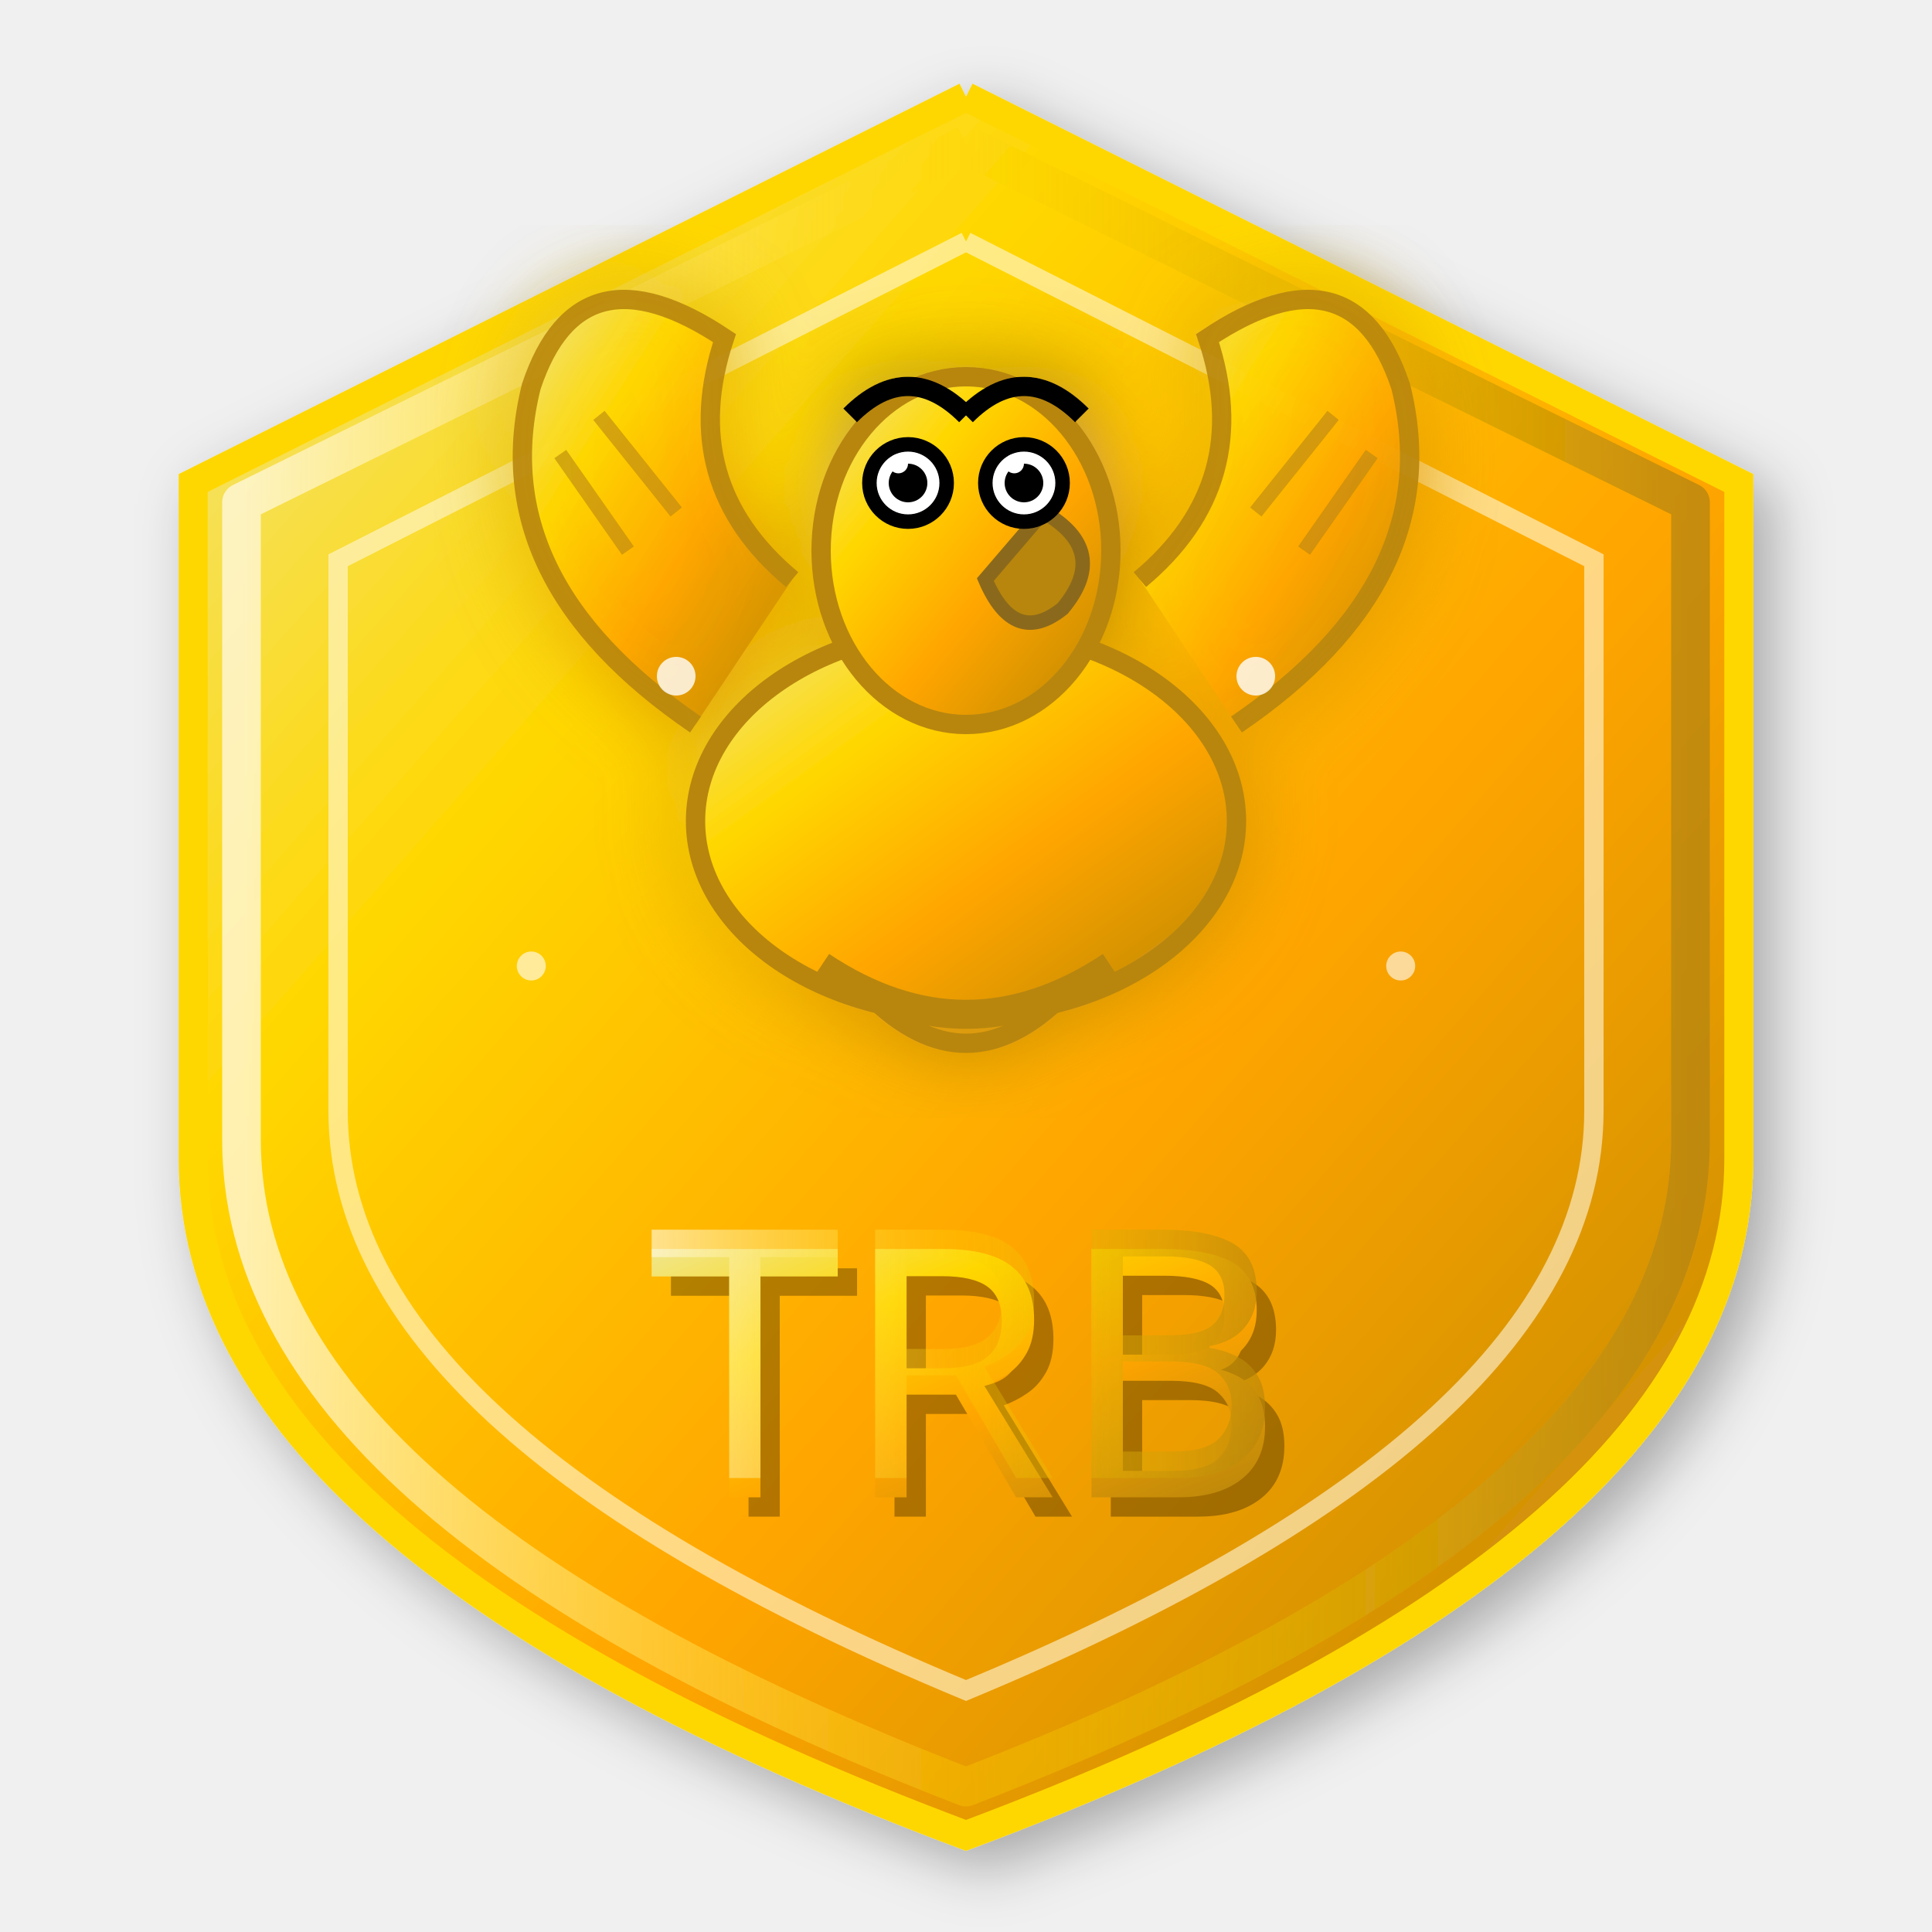
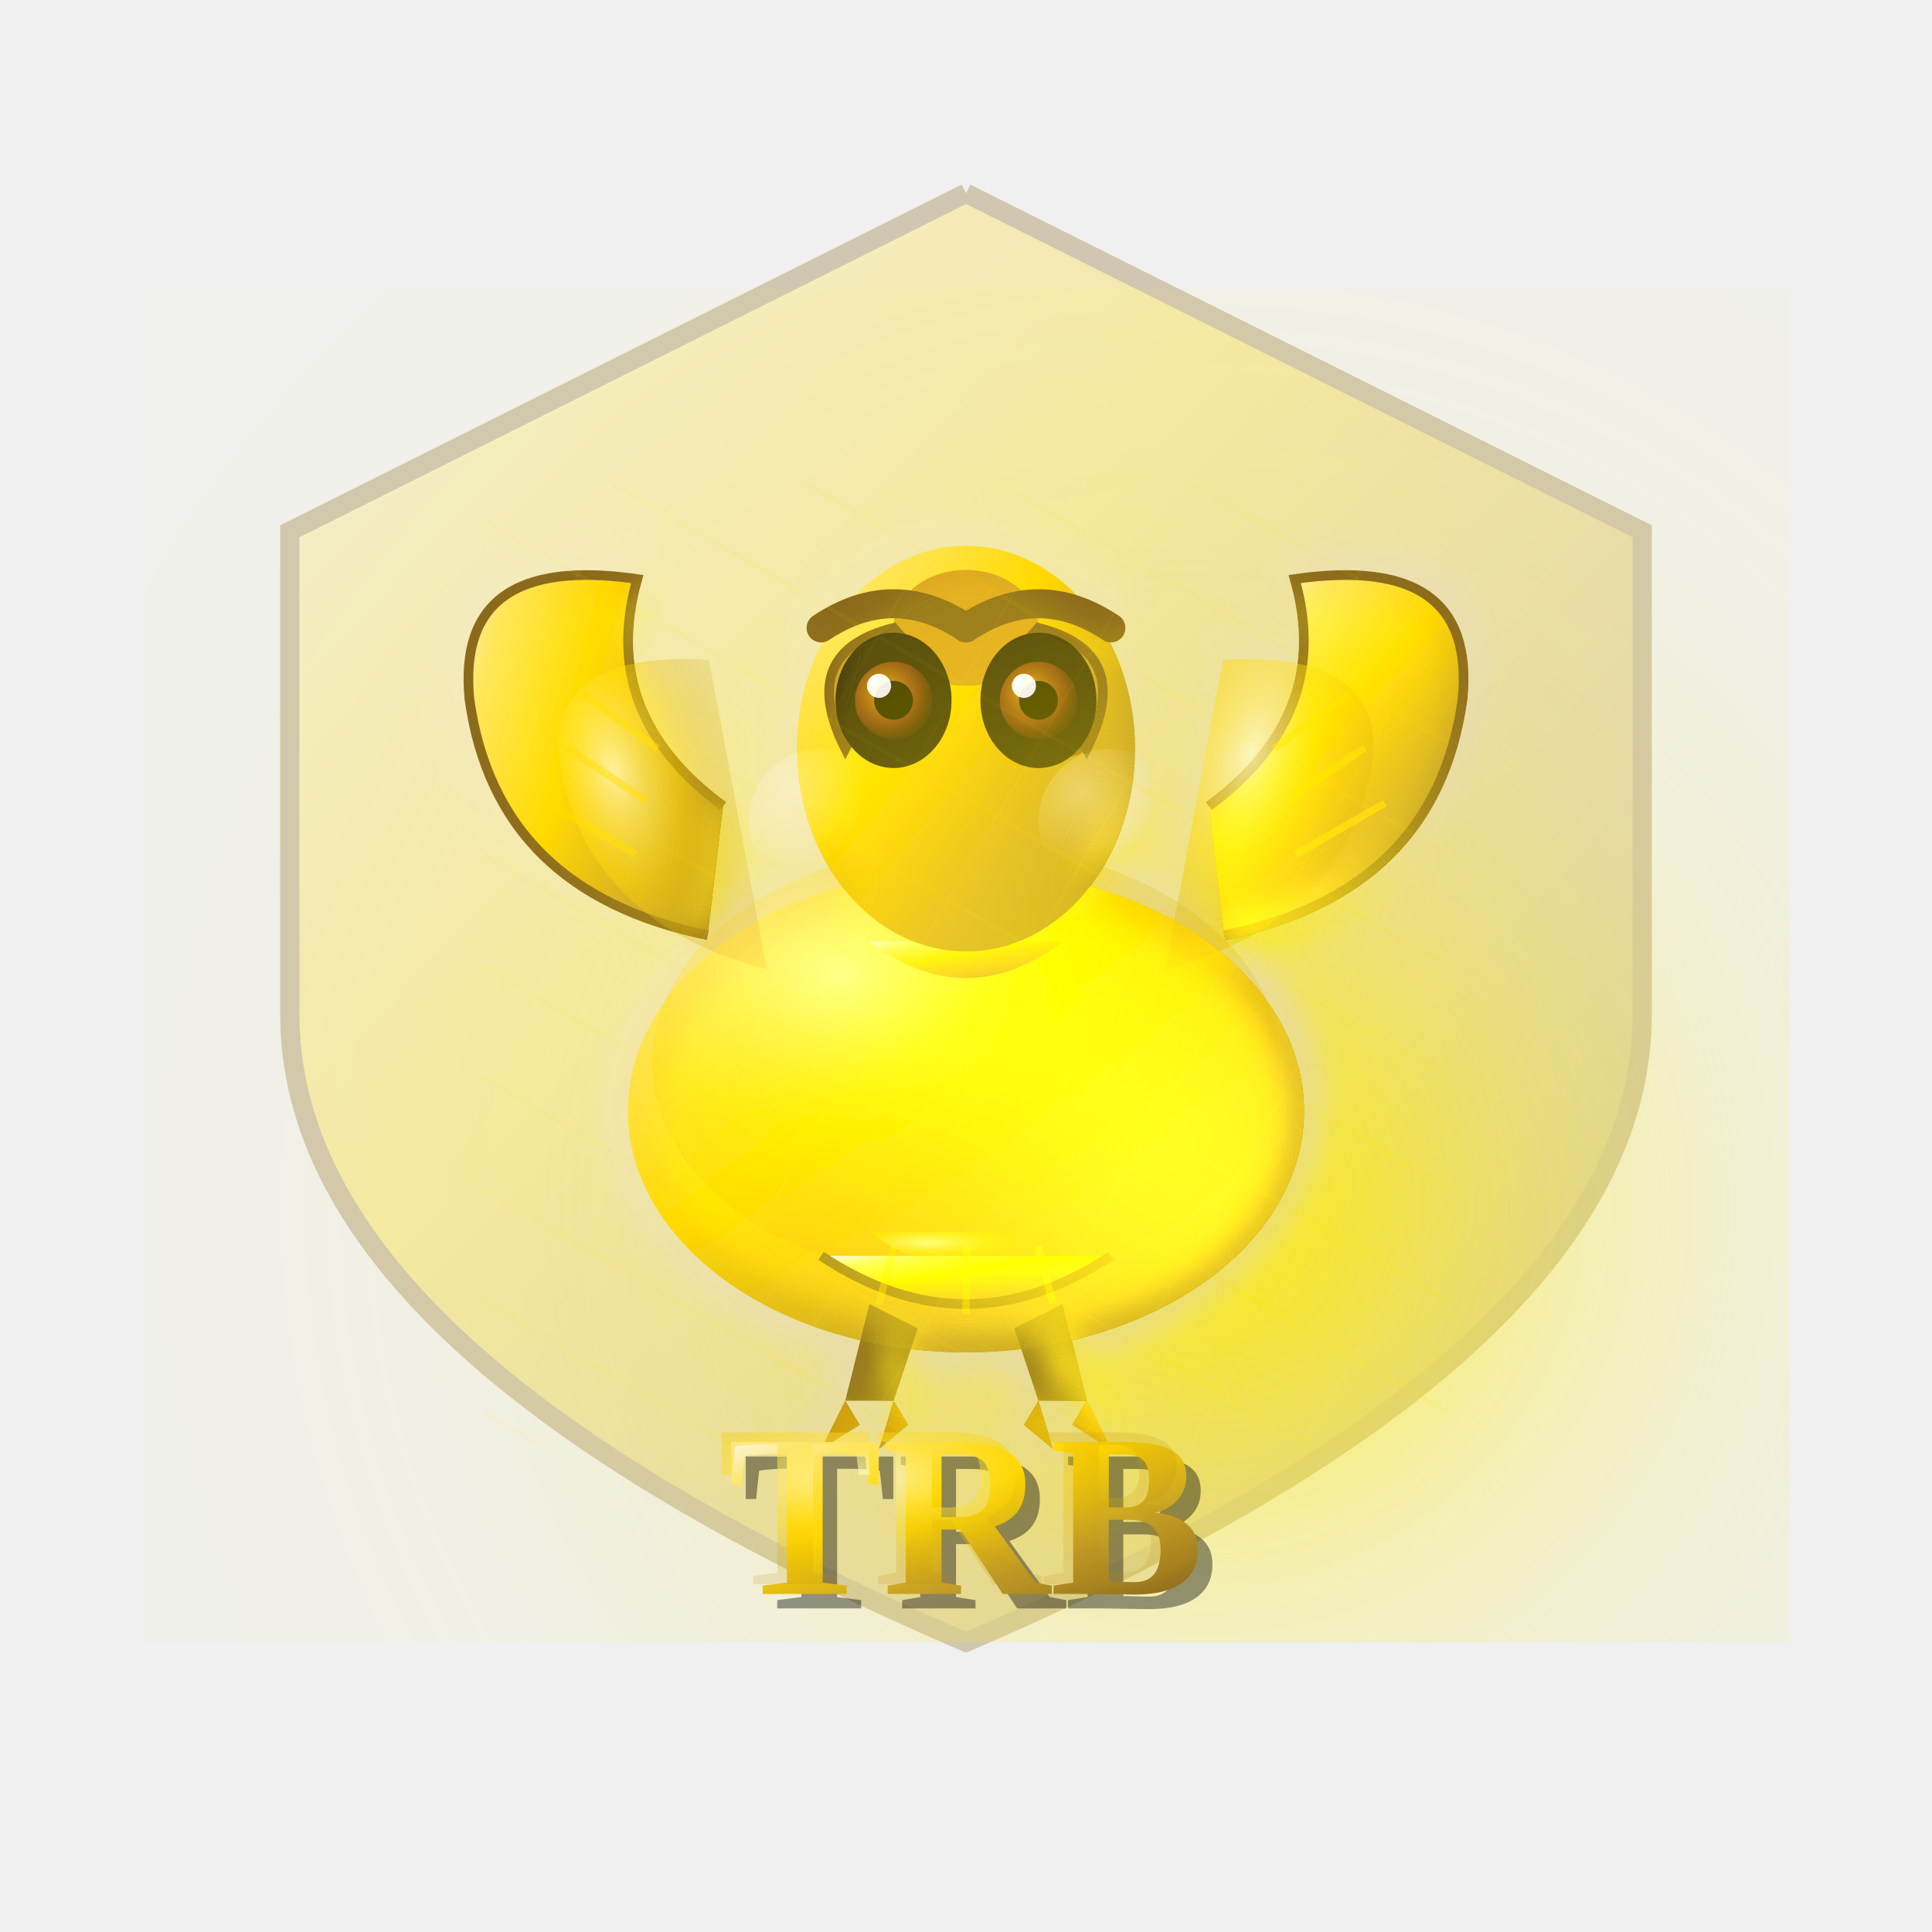
- <svg xmlns="http://www.w3.org/2000/svg" width="200" height="200" viewBox="0 0 200 200">
+ <svg xmlns="http://www.w3.org/2000/svg" width="400" height="400" viewBox="0 0 400 400">
  <defs>
-     <linearGradient id="goldPrimary" x1="0%" y1="0%" x2="100%" y2="100%">
-       <stop offset="0%" style="stop-color:#F0E68C;stop-opacity:1" />
-       <stop offset="30%" style="stop-color:#FFD700;stop-opacity:1" />
-       <stop offset="60%" style="stop-color:#FFA500;stop-opacity:1" />
-       <stop offset="100%" style="stop-color:#B8860B;stop-opacity:1" />
+     <linearGradient id="goldBase" x1="0%" y1="0%" x2="100%" y2="100%">
+       <stop offset="0%" style="stop-color:#FBF5E3;stop-opacity:1" />
+       <stop offset="15%" style="stop-color:#FFE55C;stop-opacity:1" />
+       <stop offset="40%" style="stop-color:#FFD700;stop-opacity:1" />
+       <stop offset="70%" style="stop-color:#C5A028;stop-opacity:1" />
+       <stop offset="100%" style="stop-color:#8B691B;stop-opacity:1" />
    </linearGradient>
-     <linearGradient id="goldShine" x1="0%" y1="0%" x2="100%" y2="0%">
-       <stop offset="0%" style="stop-color:#FFF8DC;stop-opacity:0.8" />
-       <stop offset="50%" style="stop-color:#FFD700;stop-opacity:0.3" />
-       <stop offset="100%" style="stop-color:#B8860B;stop-opacity:0.8" />
-     </linearGradient>
-     <filter id="3dDepth" x="-20%" y="-20%" width="140%" height="140%">
-       <feGaussianBlur in="SourceAlpha" stdDeviation="3" />
-       <feOffset dx="2" dy="2" result="shadow" />
-       <feComponentTransfer in="shadow" result="shadowAlpha">
-         <feFuncA type="linear" slope="0.3" />
-       </feComponentTransfer>
-       <feMerge>
-         <feMergeNode in="shadowAlpha" />
-         <feMergeNode in="SourceGraphic" />
-       </feMerge>
+     <radialGradient id="goldShine" cx="30%" cy="30%" r="70%">
+       <stop offset="0%" style="stop-color:#FFFCD1;stop-opacity:0.9" />
+       <stop offset="50%" style="stop-color:#FFD700;stop-opacity:0.5" />
+       <stop offset="100%" style="stop-color:#B8860B;stop-opacity:0.2" />
+     </radialGradient>
+     <radialGradient id="goldShadow" cx="70%" cy="70%" r="80%">
+       <stop offset="0%" style="stop-color:#B8860B;stop-opacity:0.3" />
+       <stop offset="100%" style="stop-color:#4A3C1A;stop-opacity:0.8" />
+     </radialGradient>
+     <radialGradient id="eyeHighlight" cx="30%" cy="30%" r="50%">
+       <stop offset="0%" stop-color="white" stop-opacity="1" />
+       <stop offset="100%" stop-color="white" stop-opacity="0" />
+     </radialGradient>
+     <radialGradient id="eyeIris" cx="40%" cy="40%" r="60%">
+       <stop offset="0%" stop-color="#DAA520" />
+       <stop offset="70%" stop-color="#8B4513" />
+       <stop offset="100%" stop-color="#4A2C0D" />
+     </radialGradient>
+     <pattern id="featherPattern" patternUnits="userSpaceOnUse" width="20" height="20" patternTransform="rotate(30)">
+       <line x1="0" y1="10" x2="20" y2="10" stroke="#FFD700" stroke-width="0.8" opacity="0.2" />
+       <line x1="10" y1="0" x2="10" y2="20" stroke="#FFE55C" stroke-width="0.5" opacity="0.15" />
+     </pattern>
+     <filter id="realisticGold" x="-20%" y="-20%" width="140%" height="140%">
+       <feGaussianBlur in="SourceAlpha" stdDeviation="4" result="blur" />
+       <feSpecularLighting in="blur" surfaceScale="6" specularConstant="0.8" specularExponent="20" lighting-color="#FFD700" result="specular">
+         <fePointLight x="50" y="50" z="100" />
+       </feSpecularLighting>
+       <feComposite in="SourceGraphic" in2="specular" operator="arithmetic" k1="0" k2="1" k3="1" k4="0" />
    </filter>
-     <filter id="goldGlow">
-       <feGaussianBlur stdDeviation="4" result="glow" />
-       <feMerge>
-         <feMergeNode in="glow" />
-         <feMergeNode in="SourceGraphic" />
-       </feMerge>
-     </filter>
-     <pattern id="metalPattern" patternUnits="userSpaceOnUse" width="10" height="10">
-       <linearGradient id="metalGrad" x1="0" y1="0" x2="10" y2="10">
-         <stop offset="0%" stop-color="#FFD700" stop-opacity="0.9" />
-         <stop offset="50%" stop-color="#FFF8DC" stop-opacity="0.5" />
-         <stop offset="100%" stop-color="#FFA500" stop-opacity="0.9" />
-       </linearGradient>
-       <rect width="10" height="10" fill="url(#metalGrad)" />
-     </pattern>
  </defs>
-   <g filter="url(#3dDepth)">
-     <path d="M100 10 L180 50 L180 120 Q180 160 100 190 Q20 160 20 120 L20 50 L100 10" fill="url(#goldPrimary)" stroke="#FFD700" stroke-width="3" />
-     <path d="M100 25 L165 58 L165 115 Q165 148 100 175 Q35 148 35 115 L35 58 L100 25" fill="none" stroke="#FFF8DC" stroke-width="2" stroke-opacity="0.6" />
-     <path d="M100 15 L175 52 L175 118 Q175 156 100 185 Q25 156 25 118 L25 52 L100 15" fill="none" stroke="url(#goldShine)" stroke-width="4" stroke-linejoin="round" />
+   <g opacity="0.3">
+     <path d="M200 40 L340 110 L340 210 Q340 280 200 340 Q60 280 60 210 L60 110 L200 40" fill="url(#goldBase)" stroke="#8B691B" stroke-width="4" />
  </g>
-   <g transform="translate(100, 95)" filter="url(#goldGlow)">
-     <ellipse cx="0" cy="-10" rx="28" ry="20" fill="url(#goldPrimary)" stroke="#B8860B" stroke-width="2" />
-     <ellipse cx="0" cy="-38" rx="15" ry="18" fill="url(#goldPrimary)" stroke="#B8860B" stroke-width="2" />
-     <path d="M8 -42 Q15 -38 10 -32 Q5 -28 2 -35 Z" fill="#B8860B" stroke="#8B691B" stroke-width="1.5" />
-     <circle cx="-6" cy="-45" r="4" fill="#FFFFFF" stroke="#000000" stroke-width="1.5" />
-     <circle cx="6" cy="-45" r="4" fill="#FFFFFF" stroke="#000000" stroke-width="1.5" />
-     <circle cx="-6" cy="-45" r="2" fill="#000000" />
-     <circle cx="6" cy="-45" r="2" fill="#000000" />
-     <circle cx="-7" cy="-47" r="1" fill="#FFFFFF" />
-     <circle cx="5" cy="-47" r="1" fill="#FFFFFF" />
-     <path d="M-12 -52 Q-6 -58 0 -52" stroke="#000000" stroke-width="2" fill="none" />
-     <path d="M12 -52 Q6 -58 0 -52" stroke="#000000" stroke-width="2" fill="none" />
-     <path d="M-28 -20 Q-50 -35 -45 -55 Q-40 -70 -25 -60 Q-30 -45 -18 -35" fill="url(#goldPrimary)" stroke="#B8860B" stroke-width="2" opacity="0.9" />
-     <path d="M28 -20 Q50 -35 45 -55 Q40 -70 25 -60 Q30 -45 18 -35" fill="url(#goldPrimary)" stroke="#B8860B" stroke-width="2" opacity="0.9" />
-     <path d="M-35 -38 L-42 -48 M-30 -42 L-38 -52" stroke="#B8860B" stroke-width="1.5" opacity="0.6" />
-     <path d="M35 -38 L42 -48 M30 -42 L38 -52" stroke="#B8860B" stroke-width="1.5" opacity="0.6" />
-     <path d="M-15 5 Q0 15 15 5" stroke="#B8860B" stroke-width="3" fill="none" />
-     <path d="M-10 8 Q0 18 10 8" stroke="#B8860B" stroke-width="2" fill="none" />
+   <g transform="translate(200, 200)" filter="url(#realisticGold)">
+     <ellipse cx="0" cy="30" rx="70" ry="50" fill="url(#goldBase)" />
+     <ellipse cx="0" cy="20" rx="65" ry="45" fill="url(#goldShine)" opacity="0.6" />
+     <path d="M-20 -5 Q0 10 20 -5" fill="url(#goldBase)" opacity="0.8" />
+     <ellipse cx="0" cy="-45" rx="35" ry="42" fill="url(#goldBase)" />
+     <ellipse cx="0" cy="-70" rx="15" ry="12" fill="#DAA520" />
+     <path d="M15 -70 Q35 -65 25 -45 Q20 -55 8 -62 Z" fill="#C5A028" stroke="#8B691B" stroke-width="2" />
+     <path d="M-15 -70 Q-35 -65 -25 -45 Q-20 -55 -8 -62 Z" fill="#C5A028" stroke="#8B691B" stroke-width="2" />
+     <path d="M25 -45 Q20 -40 12 -50" fill="#8B691B" opacity="0.8" />
+     <ellipse cx="-15" cy="-55" rx="12" ry="14" fill="#2C1E0A" />
+     <circle cx="-15" cy="-55" r="8" fill="url(#eyeIris)" />
+     <circle cx="-15" cy="-55" r="4" fill="#000000" />
+     <circle cx="-18" cy="-58" r="2.5" fill="#FFFFFF" opacity="0.9" />
+     <circle cx="-19" cy="-59" r="1" fill="#FFFFFF" />
+     <ellipse cx="15" cy="-55" rx="12" ry="14" fill="#2C1E0A" />
+     <circle cx="15" cy="-55" r="8" fill="url(#eyeIris)" />
+     <circle cx="15" cy="-55" r="4" fill="#000000" />
+     <circle cx="12" cy="-58" r="2.5" fill="#FFFFFF" opacity="0.9" />
+     <circle cx="11" cy="-59" r="1" fill="#FFFFFF" />
+     <path d="M-30 -70 Q-15 -80 0 -70" stroke="#8B691B" stroke-width="6" fill="none" stroke-linecap="round" />
+     <path d="M30 -70 Q15 -80 0 -70" stroke="#8B691B" stroke-width="6" fill="none" stroke-linecap="round" />
+     <g transform="rotate(-15)">
+       <path d="M-50 -20 Q-90 -40 -85 -80 Q-80 -110 -45 -95 Q-60 -70 -40 -45" fill="url(#goldBase)" stroke="#8B691B" stroke-width="2" />
+       <path d="M-40 -10 Q-75 -30 -70 -65 Q-65 -85 -35 -75" fill="url(#goldShine)" opacity="0.8" />
+       <path d="M-60 -40 L-75 -55 M-55 -50 L-68 -65 M-50 -60 L-62 -75" stroke="#FFD700" stroke-width="1.5" opacity="0.5" />
+     </g>
+     <g transform="rotate(15)">
+       <path d="M50 -20 Q90 -40 85 -80 Q80 -110 45 -95 Q60 -70 40 -45" fill="url(#goldBase)" stroke="#8B691B" stroke-width="2" />
+       <path d="M40 -10 Q75 -30 70 -65 Q65 -85 35 -75" fill="url(#goldShine)" opacity="0.8" />
+       <path d="M60 -40 L75 -55 M55 -50 L68 -65 M50 -60 L62 -75" stroke="#FFD700" stroke-width="1.5" opacity="0.5" />
+     </g>
+     <path d="M-30 60 Q0 80 30 60" fill="url(#goldBase)" stroke="#8B691B" stroke-width="2" />
+     <path d="M-20 55 Q0 70 20 55" fill="url(#goldShine)" opacity="0.6" />
+     <path d="M-15 58 L-18 70 M0 58 L0 72 M15 58 L18 70" stroke="#FFD700" stroke-width="1.5" opacity="0.4" />
+     <path d="M-20 70 L-25 90 L-15 90 L-10 75" fill="#8B691B" opacity="0.9" />
+     <path d="M20 70 L25 90 L15 90 L10 75" fill="#8B691B" opacity="0.9" />
+     <path d="M-25 90 L-30 100 L-22 95 L-25 90" fill="#B8860B" />
+     <path d="M-15 90 L-18 100 L-12 95 L-15 90" fill="#B8860B" />
+     <path d="M25 90 L30 100 L22 95 L25 90" fill="#B8860B" />
+     <path d="M15 90 L18 100 L12 95 L15 90" fill="#B8860B" />
+     <rect x="-100" y="-100" width="200" height="200" fill="url(#featherPattern)" opacity="0.3" />
+     <circle cx="-30" cy="-30" r="15" fill="url(#eyeHighlight)" opacity="0.3" />
+     <circle cx="30" cy="-30" r="15" fill="url(#eyeHighlight)" opacity="0.3" />
  </g>
-   <g transform="translate(100, 155)">
-     <text x="0" y="0" font-family="Arial Black" font-size="36" text-anchor="middle" fill="#000000" opacity="0.3" dx="2" dy="2">TRB</text>
-     <text x="0" y="0" font-family="Arial Black" font-size="36" text-anchor="middle" fill="url(#goldPrimary)">TRB</text>
-     <text x="0" y="-2" font-family="Arial Black" font-size="36" text-anchor="middle" fill="url(#goldShine)" opacity="0.8">TRB</text>
+   <g transform="translate(200, 330)">
+     <text x="0" y="0" font-family="Times New Roman, serif" font-size="48" font-weight="bold" text-anchor="middle" fill="#000000" opacity="0.4" dx="3" dy="3">TRB</text>
+     <text x="0" y="0" font-family="Times New Roman, serif" font-size="48" font-weight="bold" text-anchor="middle" fill="url(#goldBase)">TRB</text>
+     <text x="-2" y="-2" font-family="Times New Roman, serif" font-size="48" font-weight="bold" text-anchor="middle" fill="url(#goldShine)" opacity="0.8">TRB</text>
  </g>
-   <circle cx="70" cy="70" r="2" fill="#FFFFFF" opacity="0.8" />
-   <circle cx="130" cy="70" r="2" fill="#FFFFFF" opacity="0.8" />
-   <circle cx="55" cy="100" r="1.5" fill="#FFFFFF" opacity="0.6" />
-   <circle cx="145" cy="100" r="1.5" fill="#FFFFFF" opacity="0.6" />
</svg>
